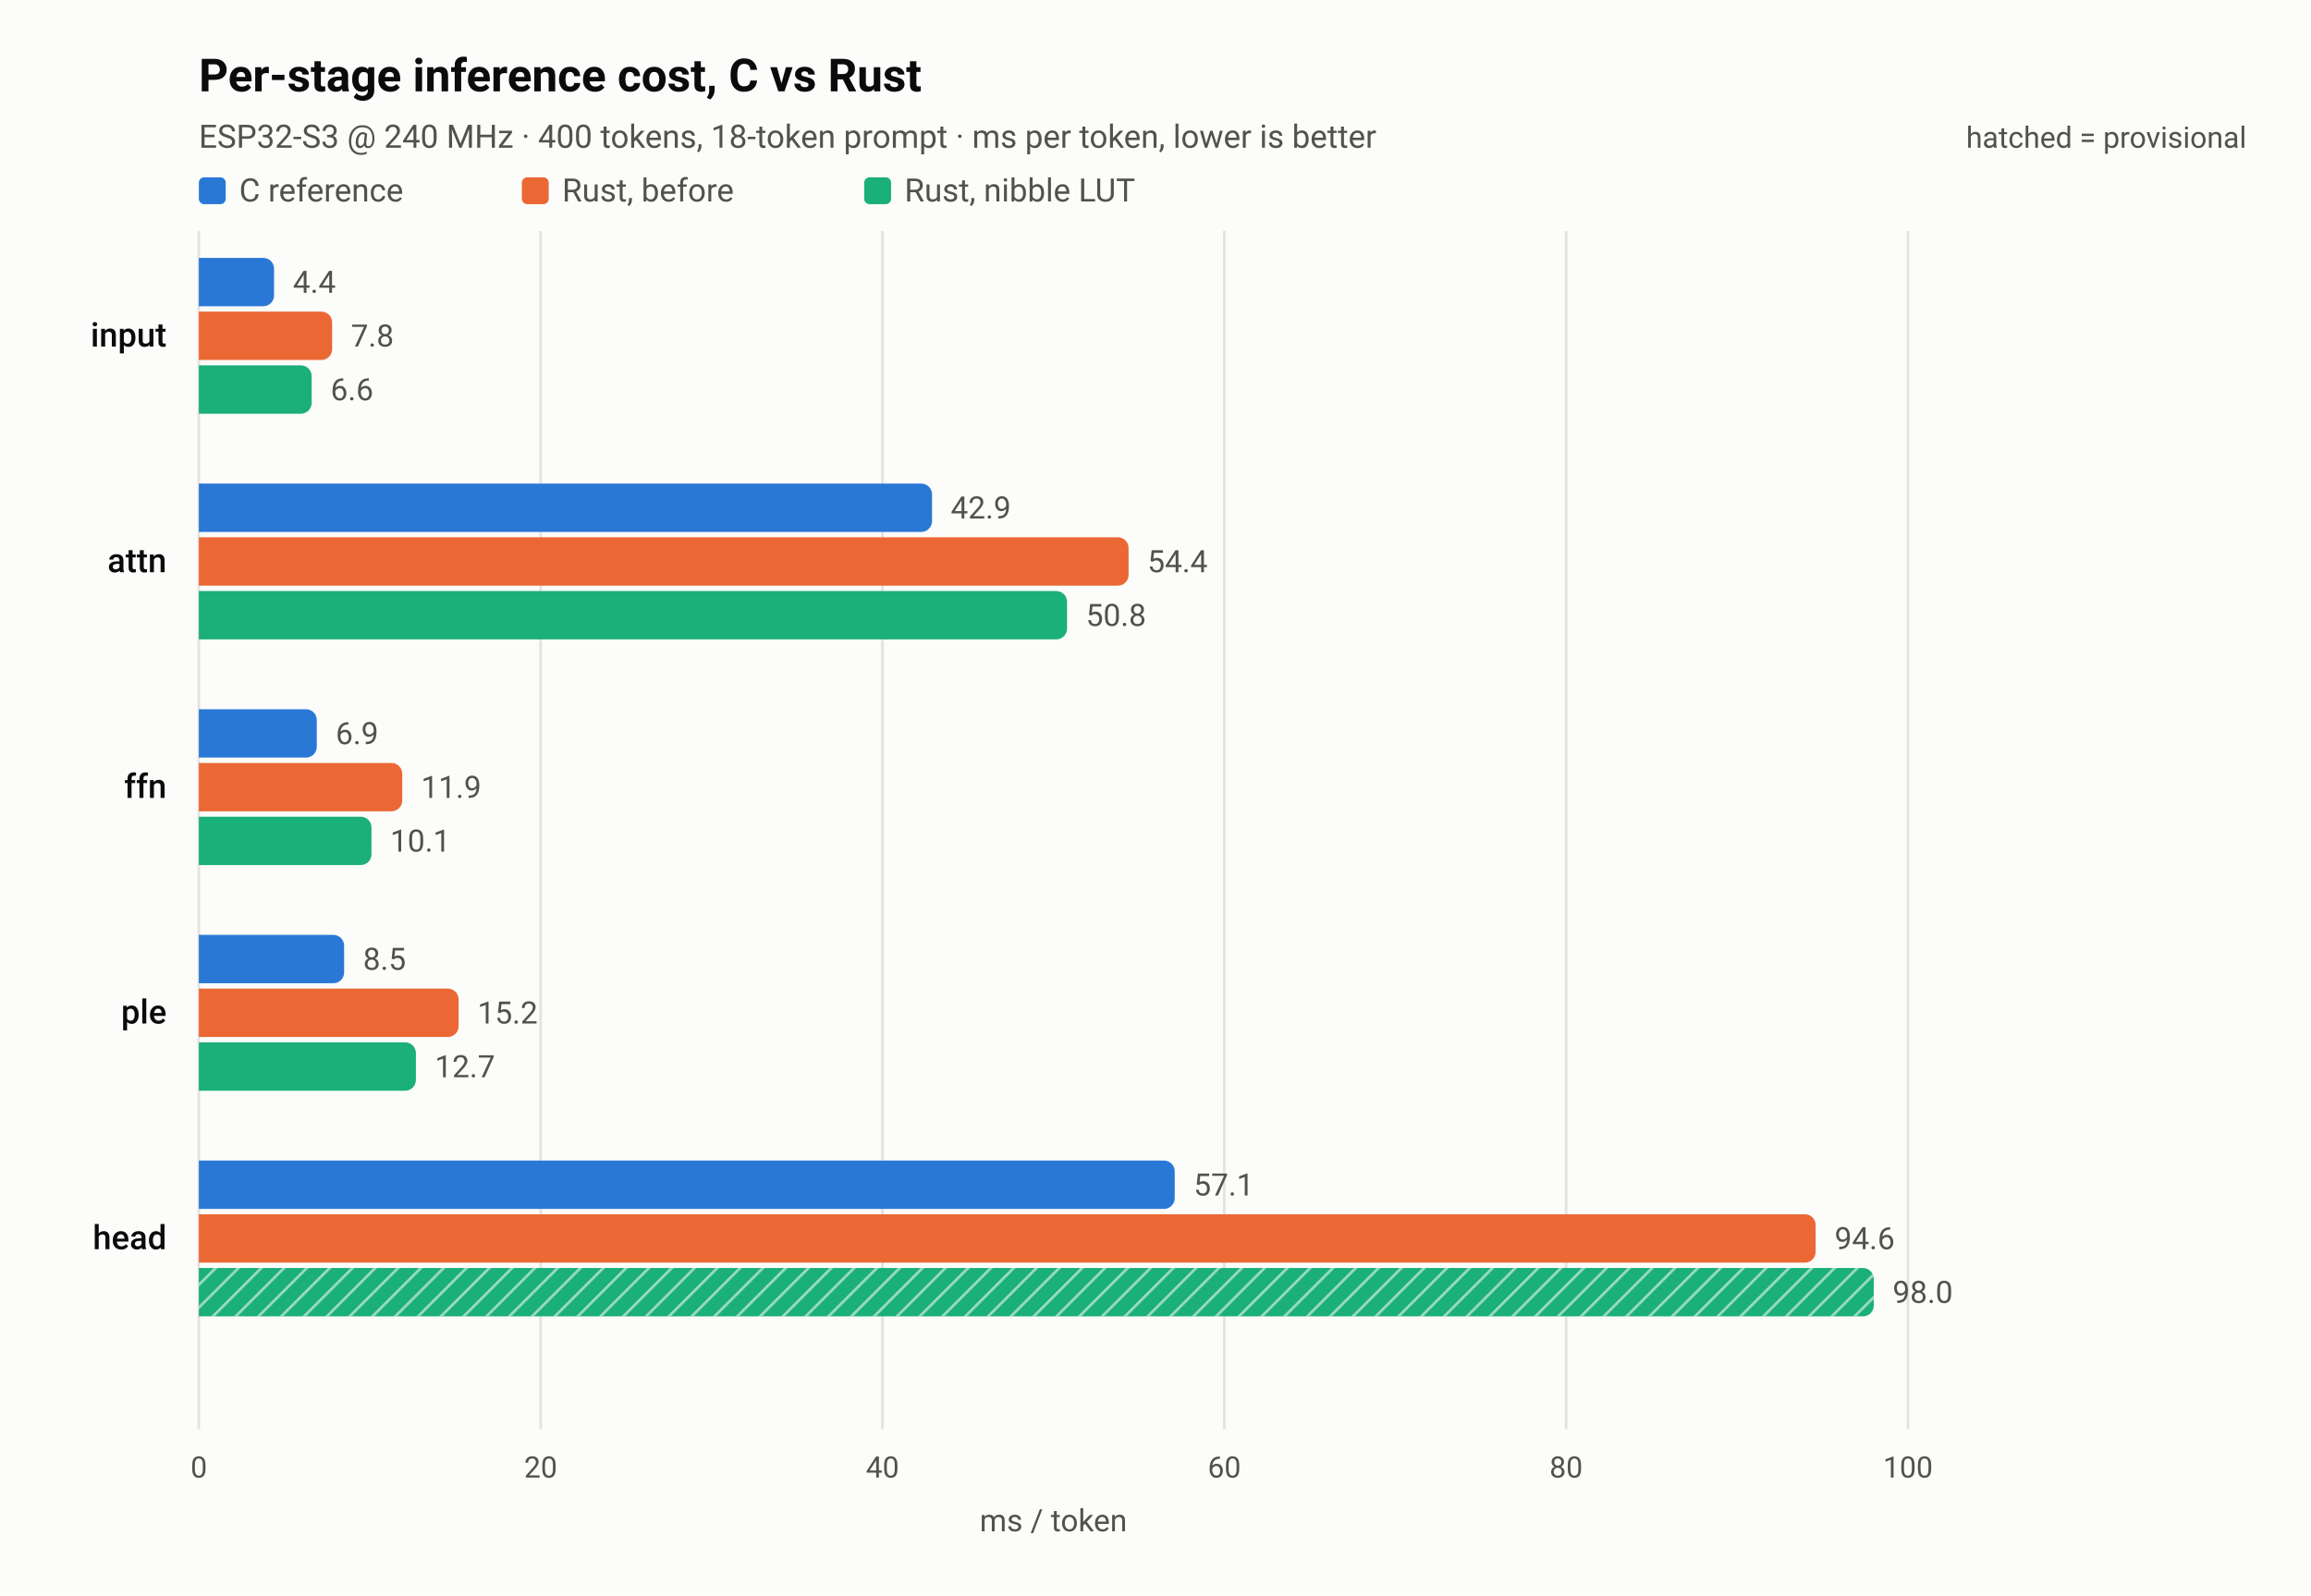
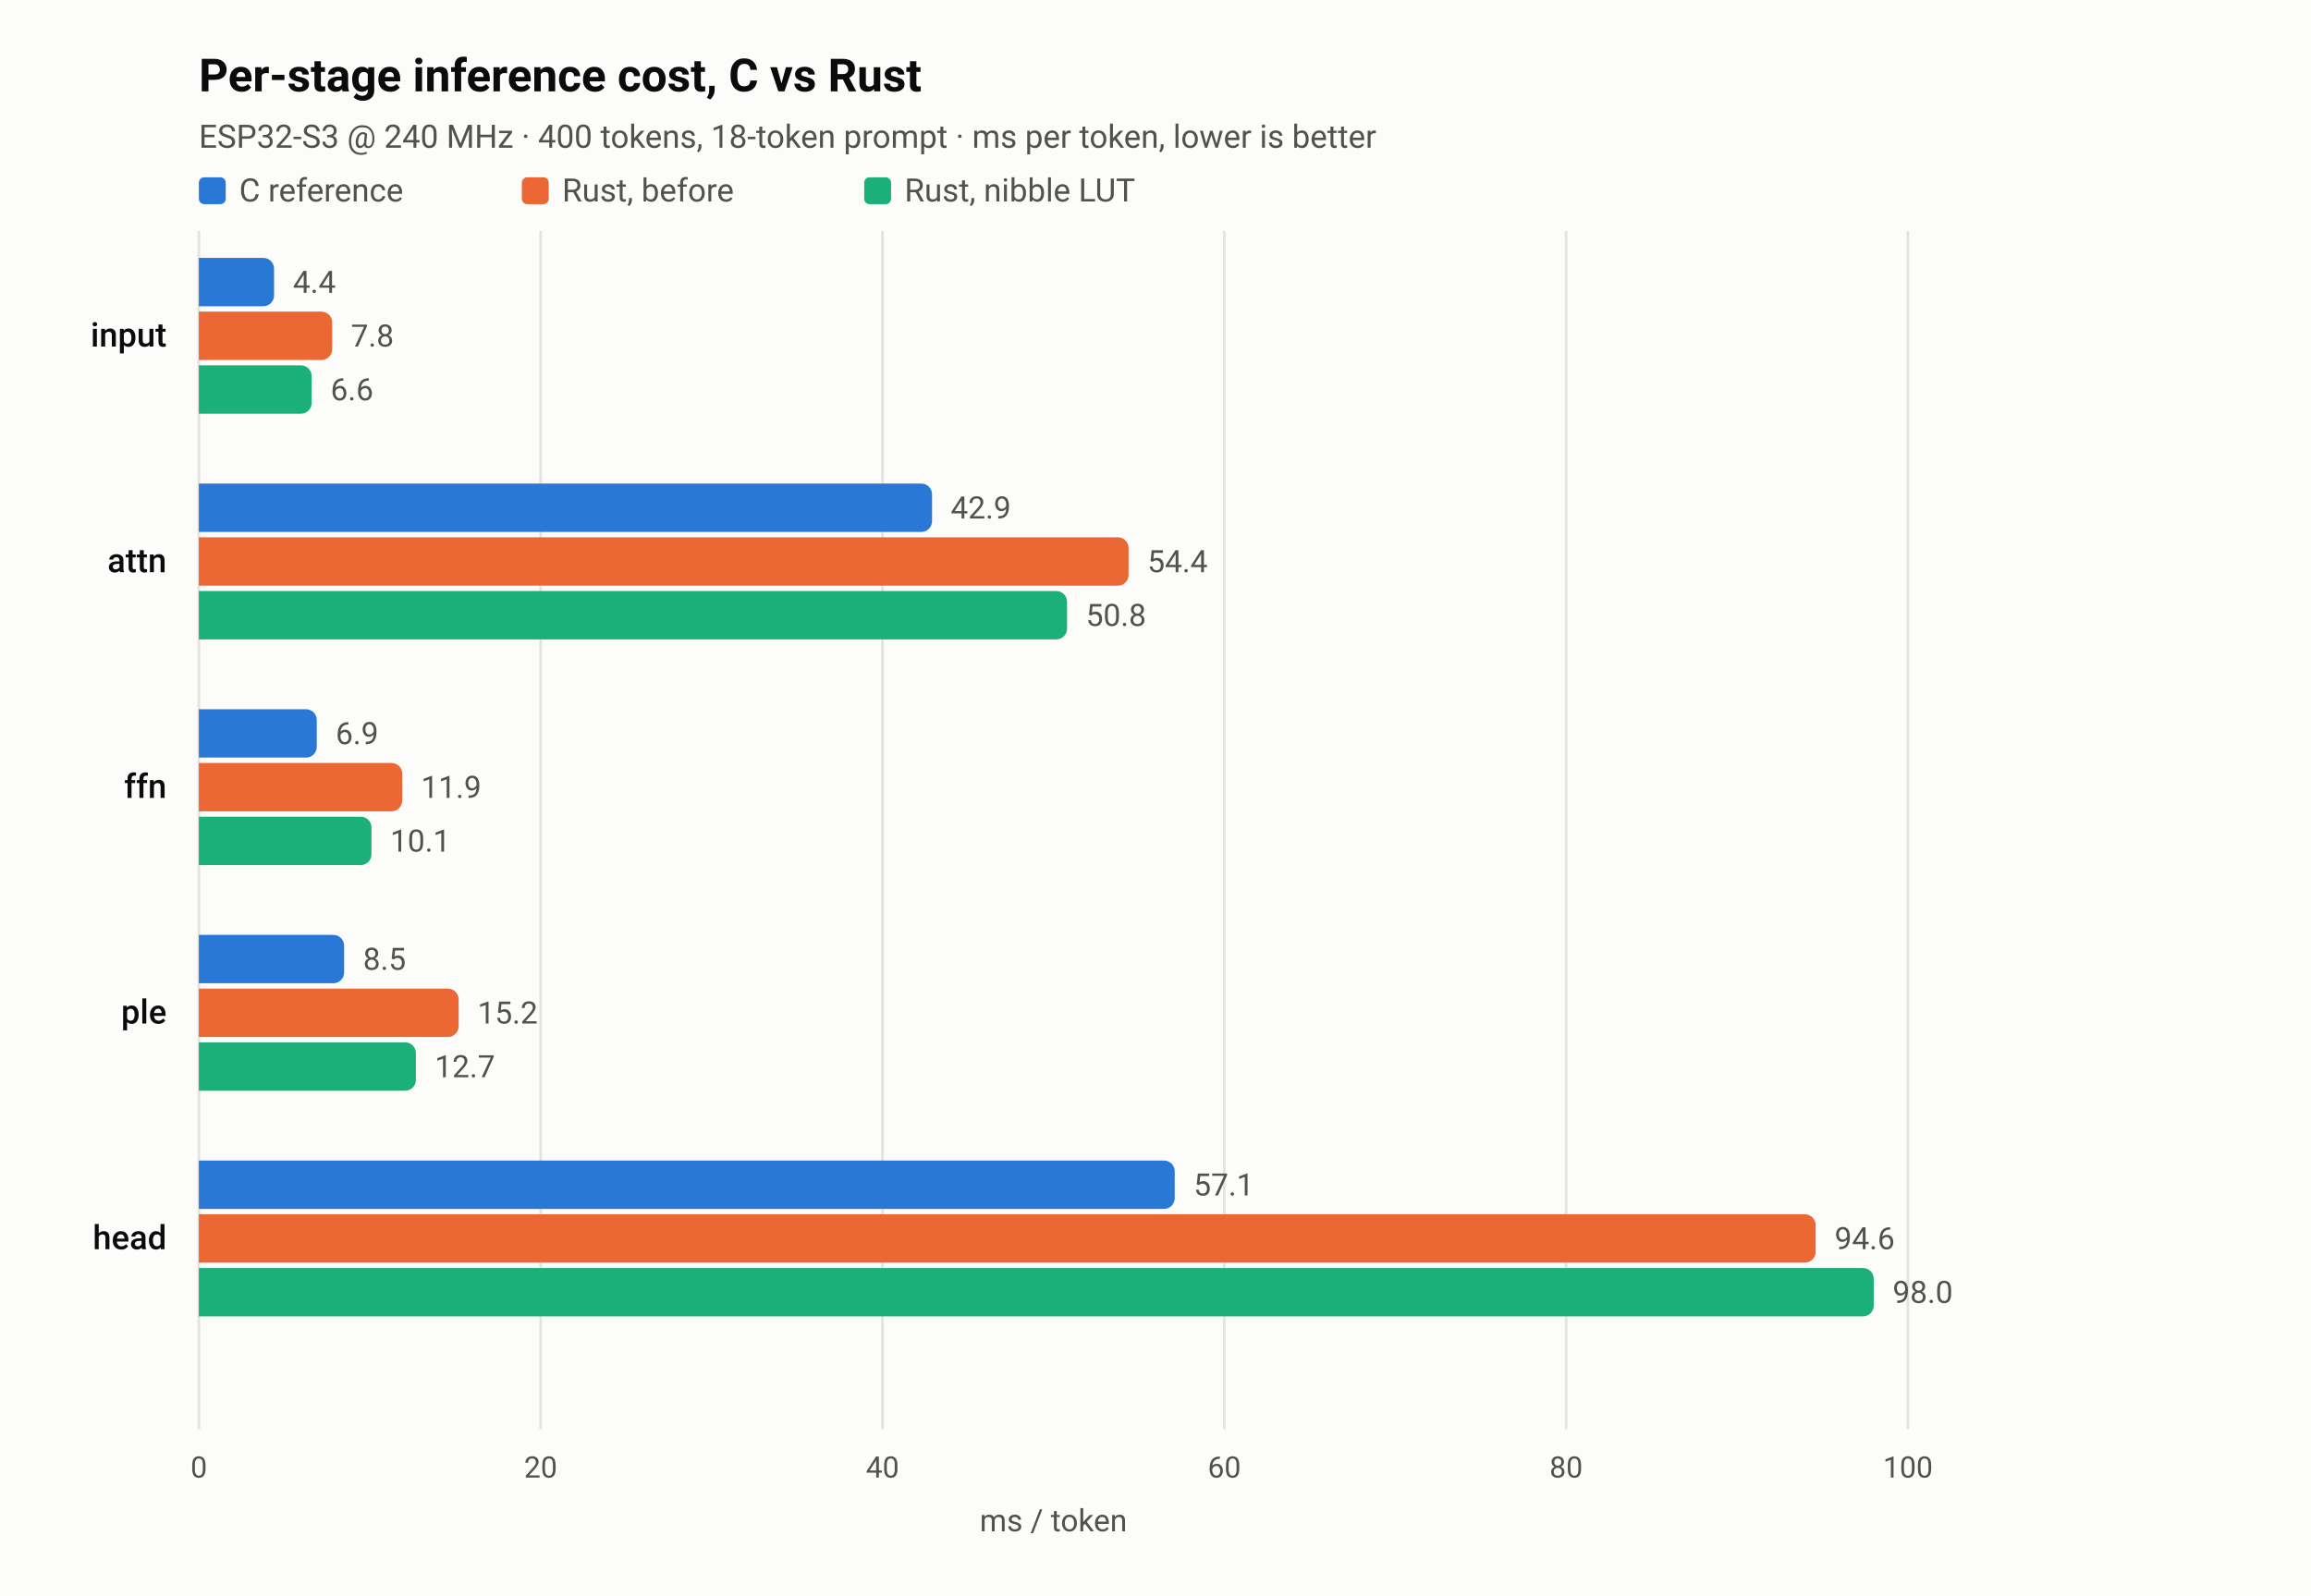
<svg xmlns="http://www.w3.org/2000/svg" width="860" height="594" viewBox="0 0 860 594" font-family="ui-sans-serif,-apple-system,Segoe UI,Roboto,sans-serif">
  <defs>
    <pattern id="prov" width="6" height="6" patternUnits="userSpaceOnUse" patternTransform="rotate(45)">
      <rect width="6" height="6" fill="none" />
      <line x1="0" y1="0" x2="0" y2="6" stroke="#fcfcfb" stroke-width="2" opacity="0.55" />
    </pattern>
  </defs>
  <rect width="860" height="594" fill="#fcfcfb" />
  <text x="74" y="34" font-size="17" font-weight="600" fill="#0b0b0b">Per-stage inference cost, C vs Rust</text>
  <text x="74" y="55" font-size="12" fill="#52514e">ESP32-S3 @ 240 MHz · 400 tokens, 18-token prompt · ms per token, lower is better</text>
-   <text x="836" y="55" font-size="11" fill="#52514e" text-anchor="end">hatched = provisional</text>
  <rect x="74" y="66" width="10" height="10" rx="2" fill="#2a78d6" />
  <text x="89" y="75" font-size="12" fill="#52514e">C reference</text>
  <rect x="194.2" y="66" width="10" height="10" rx="2" fill="#eb6834" />
  <text x="209.2" y="75" font-size="12" fill="#52514e">Rust, before</text>
  <rect x="321.6" y="66" width="10" height="10" rx="2" fill="#1baf7a" />
  <text x="336.6" y="75" font-size="12" fill="#52514e">Rust, nibble LUT</text>
  <line x1="74.0" y1="86" x2="74.0" y2="532" stroke="#e4e3e0" stroke-width="1" />
  <text x="74.0" y="550" font-size="11" fill="#52514e" text-anchor="middle">0</text>
  <line x1="201.2" y1="86" x2="201.2" y2="532" stroke="#e4e3e0" stroke-width="1" />
  <text x="201.2" y="550" font-size="11" fill="#52514e" text-anchor="middle">20</text>
  <line x1="328.4" y1="86" x2="328.4" y2="532" stroke="#e4e3e0" stroke-width="1" />
  <text x="328.4" y="550" font-size="11" fill="#52514e" text-anchor="middle">40</text>
  <line x1="455.6" y1="86" x2="455.6" y2="532" stroke="#e4e3e0" stroke-width="1" />
  <text x="455.6" y="550" font-size="11" fill="#52514e" text-anchor="middle">60</text>
  <line x1="582.8" y1="86" x2="582.8" y2="532" stroke="#e4e3e0" stroke-width="1" />
  <text x="582.8" y="550" font-size="11" fill="#52514e" text-anchor="middle">80</text>
  <line x1="710.0" y1="86" x2="710.0" y2="532" stroke="#e4e3e0" stroke-width="1" />
  <text x="710.0" y="550" font-size="11" fill="#52514e" text-anchor="middle">100</text>
  <text x="392.0" y="570" font-size="11.5" fill="#52514e" text-anchor="middle">ms / token</text>
  <text x="62" y="129.0" font-size="12.5" font-weight="500" fill="#0b0b0b" text-anchor="end">input</text>
  <path d="M74,96 H97.984 A4,4 0 0 1 101.984,100 V110 A4,4 0 0 1 97.984,114 H74 Z" fill="#2a78d6" />
  <text x="109.0" y="109" font-size="11.5" fill="#52514e">4.4</text>
  <path d="M74,116 H119.608 A4,4 0 0 1 123.608,120 V130 A4,4 0 0 1 119.608,134 H74 Z" fill="#eb6834" />
  <text x="130.6" y="129" font-size="11.5" fill="#52514e">7.8</text>
  <path d="M74,136 H111.976 A4,4 0 0 1 115.976,140 V150 A4,4 0 0 1 111.976,154 H74 Z" fill="#1baf7a" />
  <text x="123.0" y="149" font-size="11.5" fill="#52514e">6.6</text>
  <text x="62" y="213.0" font-size="12.5" font-weight="500" fill="#0b0b0b" text-anchor="end">attn</text>
  <path d="M74,180 H342.844 A4,4 0 0 1 346.844,184 V194 A4,4 0 0 1 342.844,198 H74 Z" fill="#2a78d6" />
  <text x="353.8" y="193" font-size="11.5" fill="#52514e">42.9</text>
  <path d="M74,200 H415.984 A4,4 0 0 1 419.984,204 V214 A4,4 0 0 1 415.984,218 H74 Z" fill="#eb6834" />
  <text x="427.0" y="213" font-size="11.5" fill="#52514e">54.4</text>
  <path d="M74,220 H393.088 A4,4 0 0 1 397.088,224 V234 A4,4 0 0 1 393.088,238 H74 Z" fill="#1baf7a" />
  <text x="404.1" y="233" font-size="11.5" fill="#52514e">50.8</text>
  <text x="62" y="297.0" font-size="12.5" font-weight="500" fill="#0b0b0b" text-anchor="end">ffn</text>
  <path d="M74,264 H113.884 A4,4 0 0 1 117.884,268 V278 A4,4 0 0 1 113.884,282 H74 Z" fill="#2a78d6" />
  <text x="124.9" y="277" font-size="11.5" fill="#52514e">6.9</text>
  <path d="M74,284 H145.684 A4,4 0 0 1 149.684,288 V298 A4,4 0 0 1 145.684,302 H74 Z" fill="#eb6834" />
  <text x="156.7" y="297" font-size="11.5" fill="#52514e">11.9</text>
  <path d="M74,304 H134.236 A4,4 0 0 1 138.236,308 V318 A4,4 0 0 1 134.236,322 H74 Z" fill="#1baf7a" />
  <text x="145.2" y="317" font-size="11.5" fill="#52514e">10.1</text>
  <text x="62" y="381.0" font-size="12.5" font-weight="500" fill="#0b0b0b" text-anchor="end">ple</text>
  <path d="M74,348 H124.06 A4,4 0 0 1 128.06,352 V362 A4,4 0 0 1 124.06,366 H74 Z" fill="#2a78d6" />
  <text x="135.1" y="361" font-size="11.5" fill="#52514e">8.5</text>
  <path d="M74,368 H166.672 A4,4 0 0 1 170.672,372 V382 A4,4 0 0 1 166.672,386 H74 Z" fill="#eb6834" />
  <text x="177.7" y="381" font-size="11.5" fill="#52514e">15.2</text>
  <path d="M74,388 H150.772 A4,4 0 0 1 154.772,392 V402 A4,4 0 0 1 150.772,406 H74 Z" fill="#1baf7a" />
  <text x="161.8" y="401" font-size="11.5" fill="#52514e">12.7</text>
  <text x="62" y="465.0" font-size="12.5" font-weight="500" fill="#0b0b0b" text-anchor="end">head</text>
  <path d="M74,432 H433.156 A4,4 0 0 1 437.156,436 V446 A4,4 0 0 1 433.156,450 H74 Z" fill="#2a78d6" />
  <text x="444.2" y="445" font-size="11.5" fill="#52514e">57.1</text>
  <path d="M74,452 H671.656 A4,4 0 0 1 675.656,456 V466 A4,4 0 0 1 671.656,470 H74 Z" fill="#eb6834" />
  <text x="682.7" y="465" font-size="11.5" fill="#52514e">94.6</text>
  <path d="M74,472 H693.28 A4,4 0 0 1 697.28,476 V486 A4,4 0 0 1 693.28,490 H74 Z" fill="#1baf7a" />
-   <path d="M74,472 H693.28 A4,4 0 0 1 697.28,476 V486 A4,4 0 0 1 693.28,490 H74 Z" fill="url(#prov)" />
  <text x="704.3" y="485" font-size="11.5" fill="#52514e">98.0</text>
</svg>
